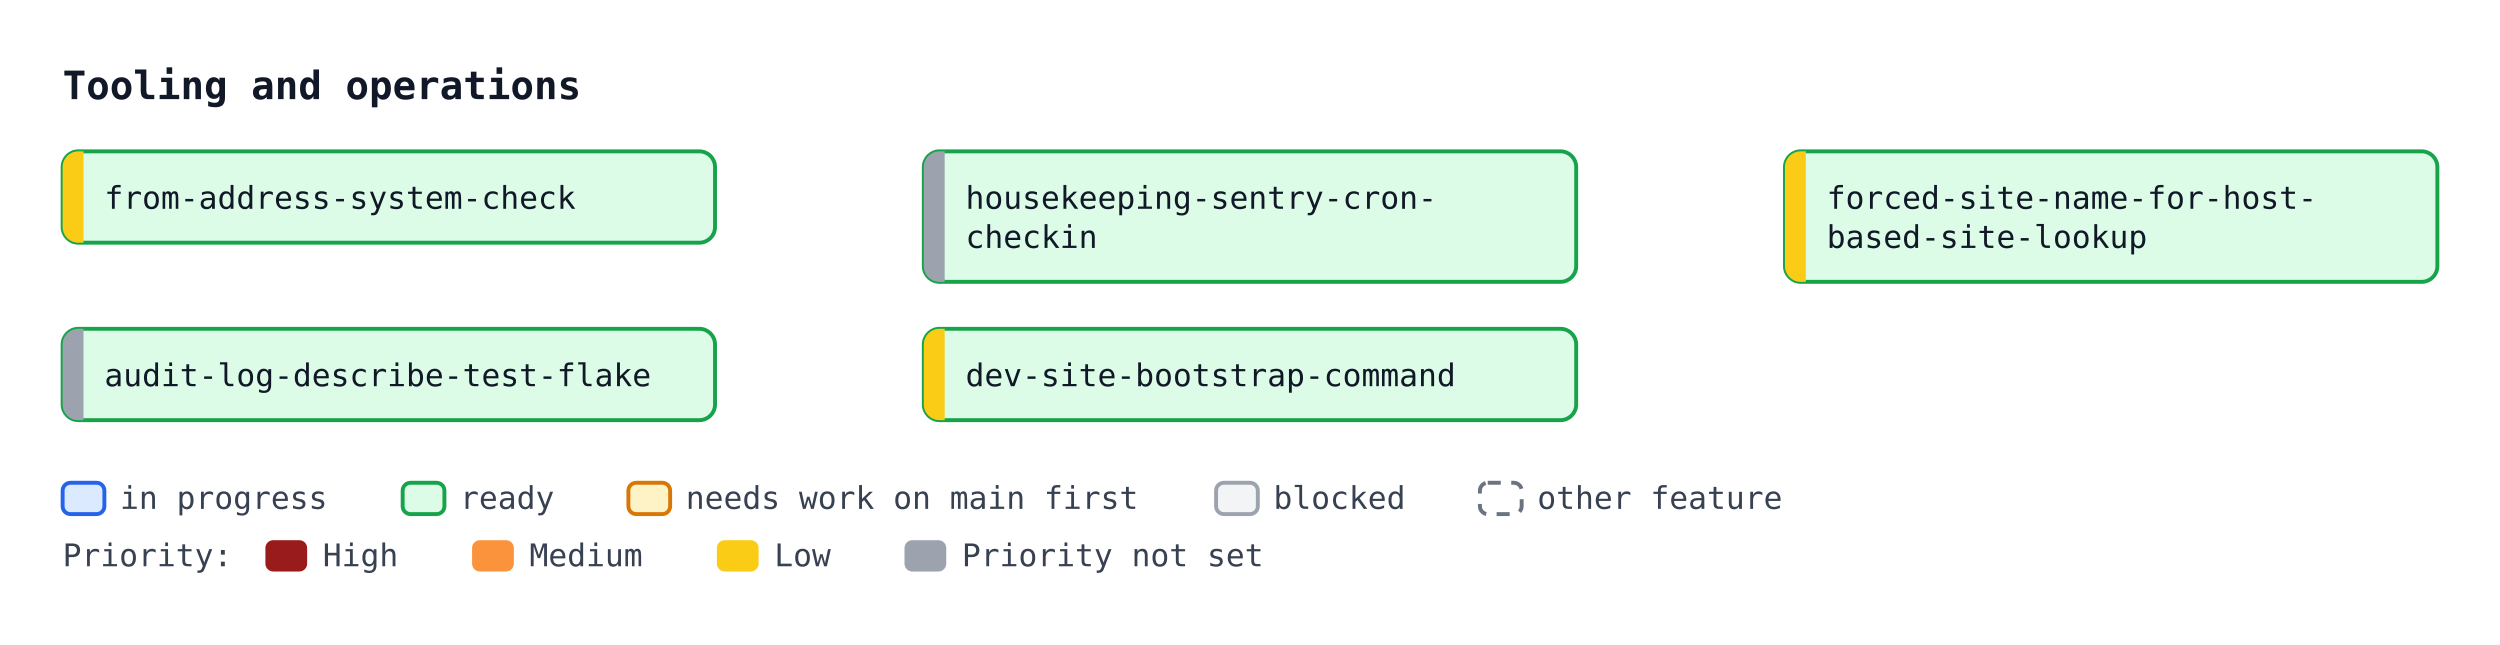
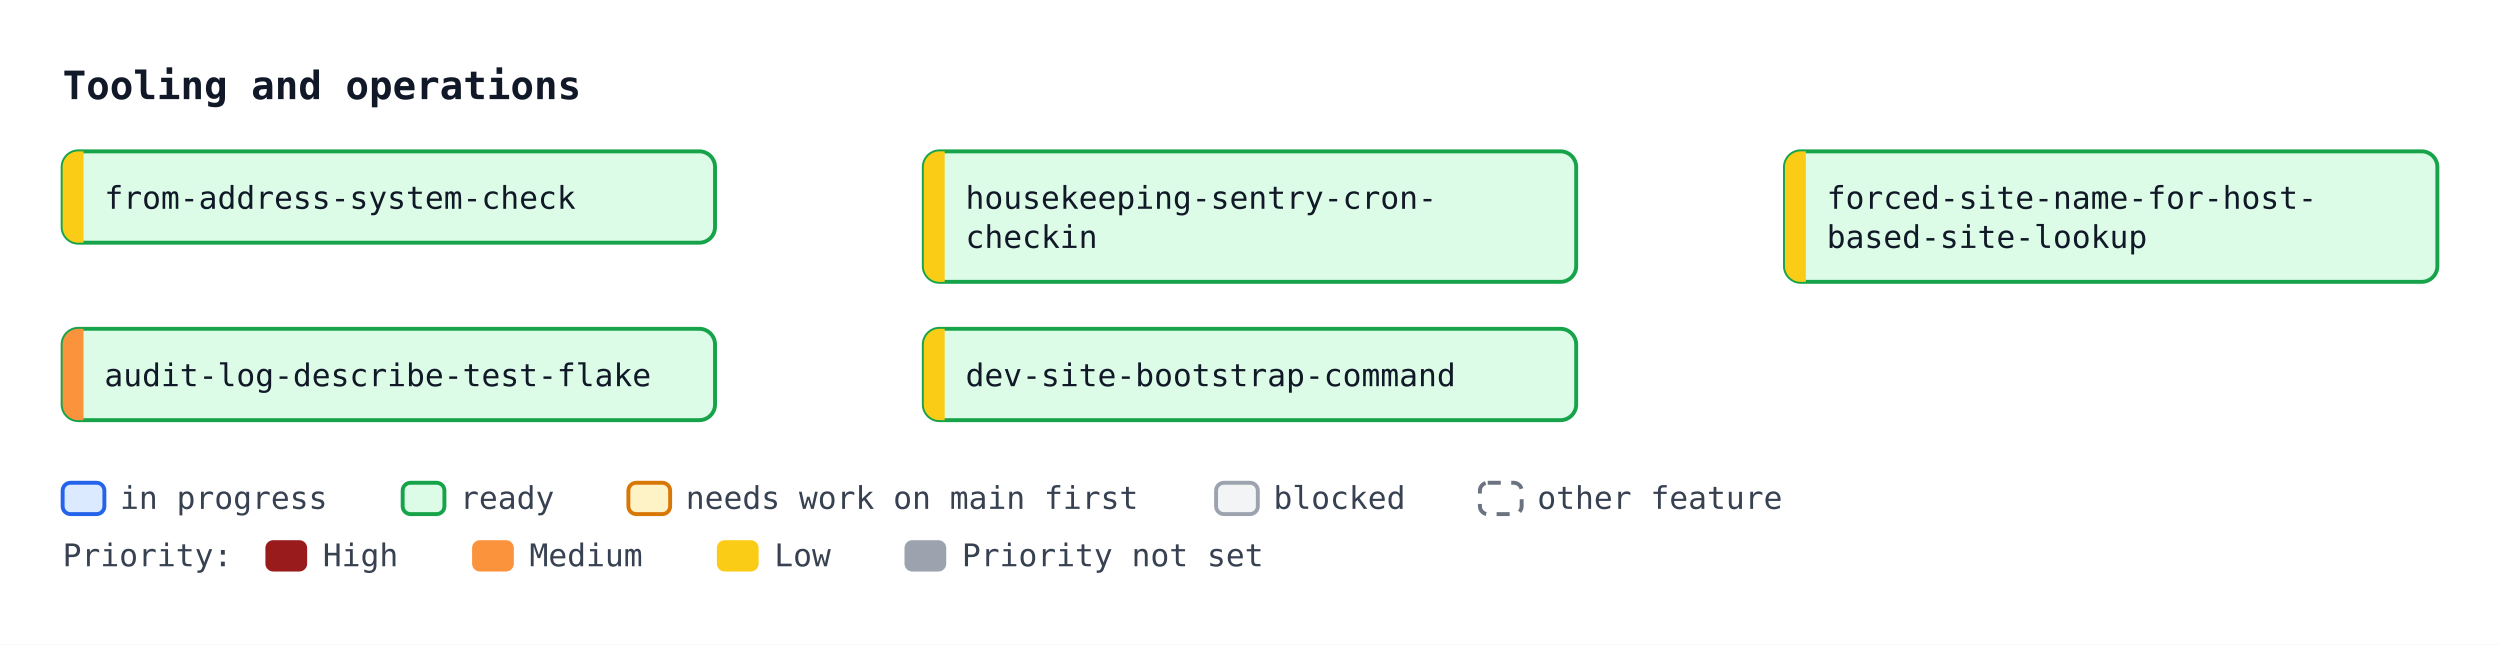
<svg xmlns="http://www.w3.org/2000/svg" width="958" height="247" viewBox="0 0 958 247" font-family="ui-monospace, SFMono-Regular, Menlo, Consolas, monospace" font-size="12">
  <defs>
    <marker id="arrow" viewBox="0 0 10 10" refX="10" refY="5" markerWidth="7" markerHeight="7" orient="auto-start-reverse">
      <path d="M0,0 L10,5 L0,10 z" fill="#4b5563" />
    </marker>
  </defs>
  <rect width="958" height="247" fill="#ffffff" />
  <text x="24" y="38" font-size="15" font-weight="bold" fill="#111827">Tooling and operations</text>
  <rect x="24.0" y="58.0" width="250" height="35" rx="6" fill="#dcfce7" stroke="#16a34a" stroke-width="1.5" />
  <path d="M32.0,58.0 H30.0 A6,6 0 0 0 24.0,64.0 V87.0 A6,6 0 0 0 30.0,93.0 H32.0 Z" fill="#facc15" />
  <text x="40.0" y="80.0" fill="#111827">from-address-system-check</text>
  <rect x="354.0" y="58.0" width="250" height="50" rx="6" fill="#dcfce7" stroke="#16a34a" stroke-width="1.5" />
-   <path d="M362.0,58.0 H360.0 A6,6 0 0 0 354.0,64.0 V102.0 A6,6 0 0 0 360.0,108.0 H362.0 Z" fill="#9ca3af" />
+   <path d="M362.0,58.0 H360.0 A6,6 0 0 0 354.0,64.0 V102.0 A6,6 0 0 0 360.0,108.0 H362.0 Z" fill="#facc15" />
  <text x="370.0" y="80.0" fill="#111827">housekeeping-sentry-cron-</text>
  <text x="370.0" y="95.0" fill="#111827">checkin</text>
  <rect x="684.0" y="58.0" width="250" height="50" rx="6" fill="#dcfce7" stroke="#16a34a" stroke-width="1.5" />
  <path d="M692.0,58.0 H690.0 A6,6 0 0 0 684.0,64.0 V102.0 A6,6 0 0 0 690.0,108.0 H692.0 Z" fill="#facc15" />
  <text x="700.0" y="80.0" fill="#111827">forced-site-name-for-host-</text>
  <text x="700.0" y="95.0" fill="#111827">based-site-lookup</text>
  <rect x="24.0" y="126.0" width="250" height="35" rx="6" fill="#dcfce7" stroke="#16a34a" stroke-width="1.5" />
-   <path d="M32.0,126.0 H30.0 A6,6 0 0 0 24.0,132.0 V155.0 A6,6 0 0 0 30.0,161.0 H32.0 Z" fill="#9ca3af" />
+   <path d="M32.0,126.0 H30.0 A6,6 0 0 0 24.0,132.0 V155.0 A6,6 0 0 0 30.0,161.0 H32.0 Z" fill="#fb923c" />
  <text x="40.0" y="148.0" fill="#111827">audit-log-describe-test-flake</text>
  <rect x="354.0" y="126.0" width="250" height="35" rx="6" fill="#dcfce7" stroke="#16a34a" stroke-width="1.5" />
  <path d="M362.0,126.0 H360.0 A6,6 0 0 0 354.0,132.0 V155.0 A6,6 0 0 0 360.0,161.0 H362.0 Z" fill="#facc15" />
  <text x="370.0" y="148.0" fill="#111827">dev-site-bootstrap-command</text>
  <rect x="24.0" y="185" width="16" height="12" rx="3" fill="#dbeafe" stroke="#2563eb" stroke-width="1.5" />
  <text x="46.0" y="195" fill="#374151">in progress</text>
  <rect x="154.3" y="185" width="16" height="12" rx="3" fill="#dcfce7" stroke="#16a34a" stroke-width="1.5" />
  <text x="176.3" y="195" fill="#374151">ready</text>
  <rect x="240.8" y="185" width="16" height="12" rx="3" fill="#fef3c7" stroke="#d97706" stroke-width="1.5" />
  <text x="262.8" y="195" fill="#374151">needs work on main first</text>
  <rect x="466.0" y="185" width="16" height="12" rx="3" fill="#f3f4f6" stroke="#9ca3af" stroke-width="1.5" />
  <text x="488.0" y="195" fill="#374151">blocked</text>
  <rect x="567.1" y="185" width="16" height="12" rx="3" fill="#ffffff" stroke="#6b7280" stroke-width="1.5" stroke-dasharray="5 4" />
  <text x="589.1" y="195" fill="#374151">other feature</text>
  <text x="24" y="217" fill="#374151">Priority:</text>
  <rect x="101.7" y="207" width="16" height="12" rx="3" fill="#991b1b" />
  <text x="123.7" y="217" fill="#374151">High</text>
  <rect x="180.9" y="207" width="16" height="12" rx="3" fill="#fb923c" />
  <text x="202.9" y="217" fill="#374151">Medium</text>
  <rect x="274.7" y="207" width="16" height="12" rx="3" fill="#facc15" />
  <text x="296.7" y="217" fill="#374151">Low</text>
  <rect x="346.6" y="207" width="16" height="12" rx="3" fill="#9ca3af" />
  <text x="368.6" y="217" fill="#374151">Priority not set</text>
</svg>
